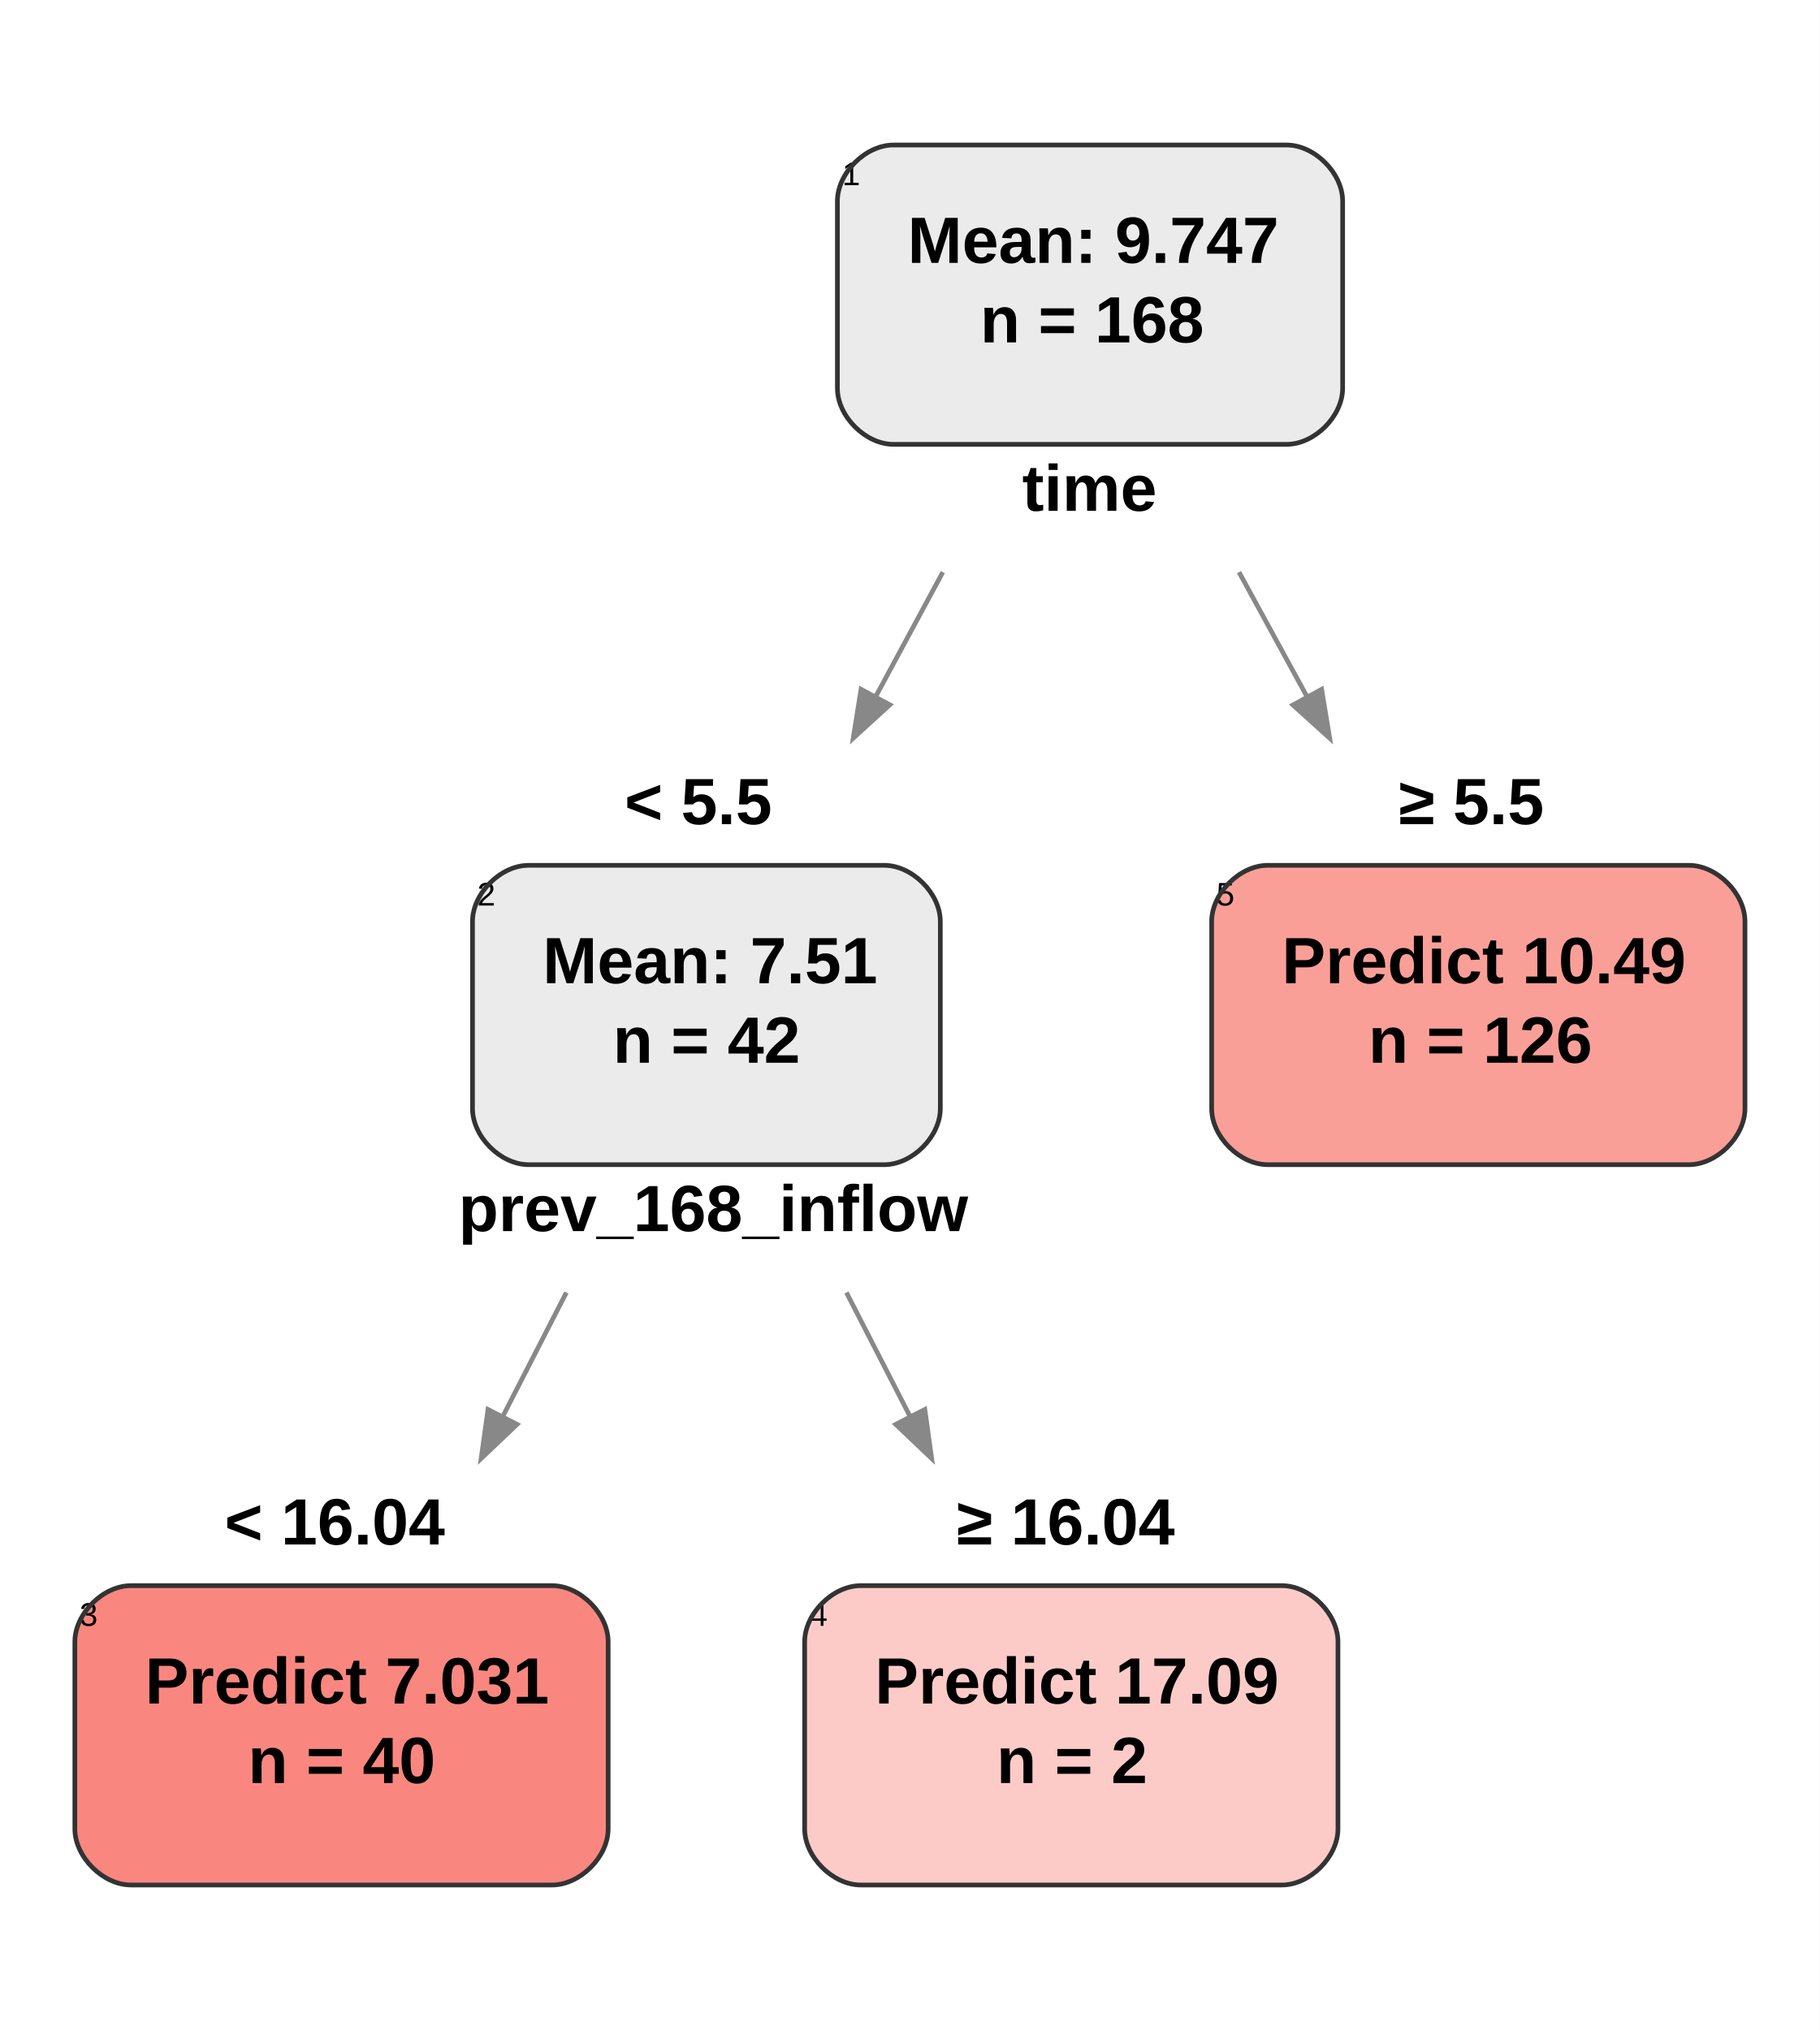
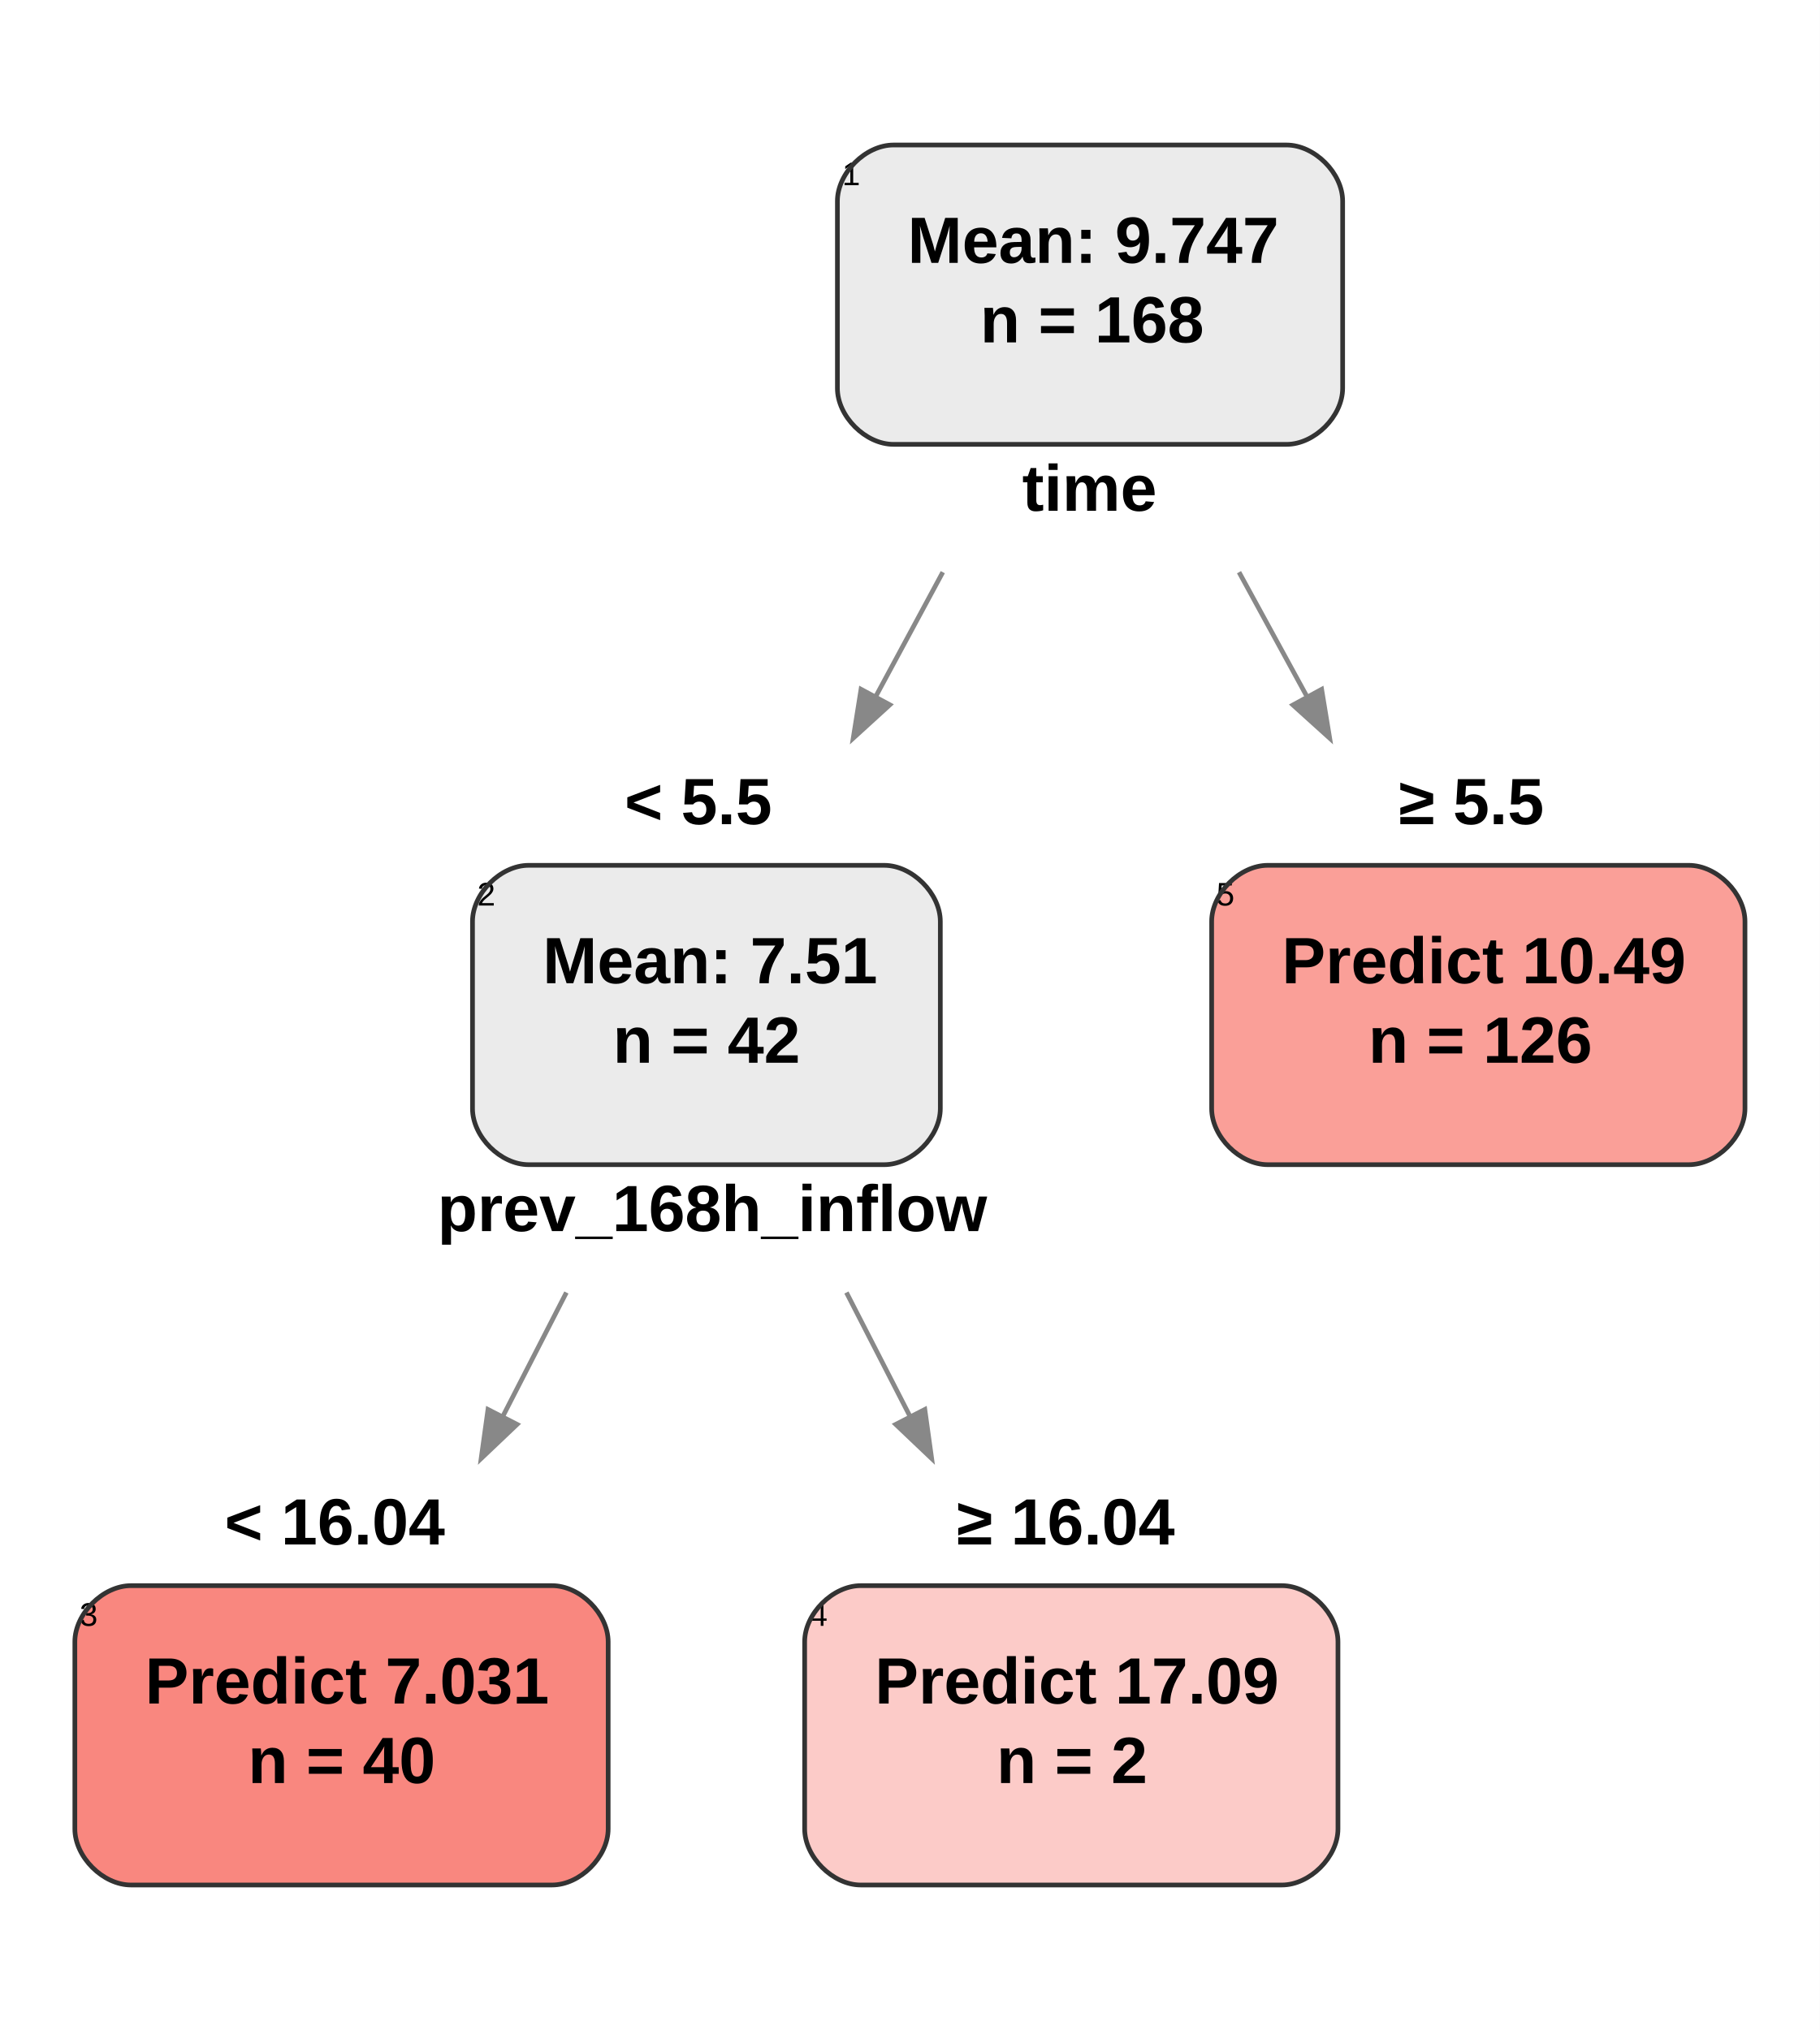
<svg xmlns="http://www.w3.org/2000/svg" width="389pt" height="434pt" viewBox="0.00 0.00 389.00 434.00">
  <g id="graph0" class="graph" transform="scale(1 1) rotate(0) translate(4 430)">
    <polygon fill="white" stroke="transparent" points="-4,4 -4,-430 385,-430 385,4 -4,4" />
    <g id="node1" class="node">
      <text text-anchor="start" x="227" y="-407.8" font-family="Arial" font-weight="bold" font-size="14.00"> </text>
      <path fill="#ebebeb" stroke="transparent" d="M187,-335C187,-335 271,-335 271,-335 277,-335 283,-341 283,-347 283,-347 283,-387 283,-387 283,-393 277,-399 271,-399 271,-399 187,-399 187,-399 181,-399 175,-393 175,-387 175,-387 175,-347 175,-347 175,-341 181,-335 187,-335" />
      <text text-anchor="start" x="176" y="-396.4" font-family="Arial" font-size="2.00"> </text>
      <text text-anchor="start" x="176" y="-390.4" font-family="Arial" font-size="7.00">  1</text>
      <text text-anchor="start" x="190" y="-373.8" font-family="Arial" font-weight="bold" font-size="14.00">Mean: 9.747</text>
      <text text-anchor="start" x="205.5" y="-356.8" font-family="Arial" font-weight="bold" font-size="14.00">n = 168</text>
      <text text-anchor="start" x="227.5" y="-338.8" font-family="Arial" font-size="9.00"> </text>
      <path fill="none" stroke="#333333" d="M187,-335C187,-335 271,-335 271,-335 277,-335 283,-341 283,-347 283,-347 283,-387 283,-387 283,-393 277,-399 271,-399 271,-399 187,-399 187,-399 181,-399 175,-393 175,-387 175,-387 175,-347 175,-347 175,-341 181,-335 187,-335" />
      <text text-anchor="start" x="214.5" y="-320.8" font-family="Arial" font-weight="bold" font-size="14.00">time</text>
    </g>
    <g id="node2" class="node">
      <text text-anchor="start" x="129.5" y="-253.8" font-family="Arial" font-weight="bold" font-size="14.00"> &lt; 5.5</text>
      <text text-anchor="start" x="79" y="-209.3" font-family="Arial" font-size="14.00">    </text>
      <path fill="#ebebeb" stroke="transparent" d="M109,-181C109,-181 185,-181 185,-181 191,-181 197,-187 197,-193 197,-193 197,-233 197,-233 197,-239 191,-245 185,-245 185,-245 109,-245 109,-245 103,-245 97,-239 97,-233 97,-233 97,-193 97,-193 97,-187 103,-181 109,-181" />
      <text text-anchor="start" x="98" y="-242.4" font-family="Arial" font-size="2.00"> </text>
      <text text-anchor="start" x="98" y="-236.4" font-family="Arial" font-size="7.00">  2</text>
      <text text-anchor="start" x="112" y="-219.8" font-family="Arial" font-weight="bold" font-size="14.00">Mean: 7.51</text>
      <text text-anchor="start" x="127" y="-202.8" font-family="Arial" font-weight="bold" font-size="14.00">n = 42</text>
      <text text-anchor="start" x="145.5" y="-184.8" font-family="Arial" font-size="9.00"> </text>
      <path fill="none" stroke="#333333" d="M109,-181C109,-181 185,-181 185,-181 191,-181 197,-187 197,-193 197,-193 197,-233 197,-233 197,-239 191,-245 185,-245 185,-245 109,-245 109,-245 103,-245 97,-239 97,-233 97,-233 97,-193 97,-193 97,-187 103,-181 109,-181" />
      <text text-anchor="start" x="199" y="-209.3" font-family="Arial" font-size="14.00">    </text>
-       <text text-anchor="start" x="94" y="-166.8" font-family="Arial" font-weight="bold" font-size="14.00">prev_168_inflow</text>
+       <text text-anchor="start" x="89.5" y="-166.8" font-family="Arial" font-weight="bold" font-size="14.00">prev_168h_inflow</text>
    </g>
    <g id="edge1" class="edge">
      <path fill="none" stroke="#888888" d="M197.53,-307.67C192.82,-298.94 187.94,-289.88 183.14,-280.99" />
      <polygon fill="#888888" stroke="#888888" points="186.21,-279.32 178.38,-272.18 180.05,-282.64 186.21,-279.32" />
    </g>
    <g id="node3" class="node">
      <text text-anchor="start" x="295" y="-253.8" font-family="Arial" font-weight="bold" font-size="14.00"> ≥ 5.5</text>
      <path fill="#f8766d" fill-opacity="0.702" stroke="transparent" d="M267,-181C267,-181 357,-181 357,-181 363,-181 369,-187 369,-193 369,-193 369,-233 369,-233 369,-239 363,-245 357,-245 357,-245 267,-245 267,-245 261,-245 255,-239 255,-233 255,-233 255,-193 255,-193 255,-187 261,-181 267,-181" />
      <text text-anchor="start" x="256" y="-242.4" font-family="Arial" font-size="2.00"> </text>
      <text text-anchor="start" x="256" y="-236.4" font-family="Arial" font-size="7.00">  5</text>
      <text text-anchor="start" x="270" y="-219.8" font-family="Arial" font-weight="bold" font-size="14.00">Predict 10.49</text>
      <text text-anchor="start" x="288.5" y="-202.8" font-family="Arial" font-weight="bold" font-size="14.00">n = 126</text>
      <text text-anchor="start" x="310.5" y="-184.8" font-family="Arial" font-size="9.00"> </text>
      <path fill="none" stroke="#333333" d="M267,-181C267,-181 357,-181 357,-181 363,-181 369,-187 369,-193 369,-193 369,-233 369,-233 369,-239 363,-245 357,-245 357,-245 267,-245 267,-245 261,-245 255,-239 255,-233 255,-233 255,-193 255,-193 255,-187 261,-181 267,-181" />
      <text text-anchor="start" x="310" y="-166.8" font-family="Arial" font-weight="bold" font-size="14.00"> </text>
    </g>
    <g id="edge2" class="edge">
      <path fill="none" stroke="#888888" d="M260.85,-307.67C265.62,-298.94 270.56,-289.88 275.42,-280.99" />
      <polygon fill="#888888" stroke="#888888" points="278.51,-282.63 280.23,-272.18 272.37,-279.28 278.51,-282.63" />
    </g>
    <g id="node4" class="node">
      <text text-anchor="start" x="44" y="-99.8" font-family="Arial" font-weight="bold" font-size="14.00"> &lt; 16.04</text>
      <path fill="#f8766d" fill-opacity="0.875" stroke="transparent" d="M24,-27C24,-27 114,-27 114,-27 120,-27 126,-33 126,-39 126,-39 126,-79 126,-79 126,-85 120,-91 114,-91 114,-91 24,-91 24,-91 18,-91 12,-85 12,-79 12,-79 12,-39 12,-39 12,-33 18,-27 24,-27" />
      <text text-anchor="start" x="13" y="-88.4" font-family="Arial" font-size="2.00"> </text>
      <text text-anchor="start" x="13" y="-82.4" font-family="Arial" font-size="7.00">  3</text>
      <text text-anchor="start" x="27" y="-65.8" font-family="Arial" font-weight="bold" font-size="14.00">Predict 7.031</text>
      <text text-anchor="start" x="49" y="-48.8" font-family="Arial" font-weight="bold" font-size="14.00">n = 40</text>
      <text text-anchor="start" x="67.5" y="-30.8" font-family="Arial" font-size="9.00"> </text>
      <path fill="none" stroke="#333333" d="M24,-27C24,-27 114,-27 114,-27 120,-27 126,-33 126,-39 126,-39 126,-79 126,-79 126,-85 120,-91 114,-91 114,-91 24,-91 24,-91 18,-91 12,-85 12,-79 12,-79 12,-39 12,-39 12,-33 18,-27 24,-27" />
      <text text-anchor="start" x="67" y="-12.8" font-family="Arial" font-weight="bold" font-size="14.00"> </text>
    </g>
    <g id="edge3" class="edge">
      <path fill="none" stroke="#888888" d="M117.07,-153.67C112.63,-145.03 108.04,-136.07 103.52,-127.27" />
      <polygon fill="#888888" stroke="#888888" points="106.53,-125.48 98.85,-118.18 100.31,-128.67 106.53,-125.48" />
    </g>
    <g id="node5" class="node">
      <text text-anchor="start" x="200.5" y="-99.8" font-family="Arial" font-weight="bold" font-size="14.00"> ≥ 16.04</text>
      <path fill="#f8766d" fill-opacity="0.376" stroke="transparent" d="M180,-27C180,-27 270,-27 270,-27 276,-27 282,-33 282,-39 282,-39 282,-79 282,-79 282,-85 276,-91 270,-91 270,-91 180,-91 180,-91 174,-91 168,-85 168,-79 168,-79 168,-39 168,-39 168,-33 174,-27 180,-27" />
      <text text-anchor="start" x="169" y="-88.4" font-family="Arial" font-size="2.00"> </text>
      <text text-anchor="start" x="169" y="-82.4" font-family="Arial" font-size="7.00">  4</text>
      <text text-anchor="start" x="183" y="-65.8" font-family="Arial" font-weight="bold" font-size="14.00">Predict 17.09</text>
      <text text-anchor="start" x="209" y="-48.8" font-family="Arial" font-weight="bold" font-size="14.00">n = 2</text>
      <text text-anchor="start" x="223.5" y="-30.8" font-family="Arial" font-size="9.00"> </text>
      <path fill="none" stroke="#333333" d="M180,-27C180,-27 270,-27 270,-27 276,-27 282,-33 282,-39 282,-39 282,-79 282,-79 282,-85 276,-91 270,-91 270,-91 180,-91 180,-91 174,-91 168,-85 168,-79 168,-79 168,-39 168,-39 168,-33 174,-27 180,-27" />
      <text text-anchor="start" x="223" y="-12.8" font-family="Arial" font-weight="bold" font-size="14.00"> </text>
    </g>
    <g id="edge4" class="edge">
      <path fill="none" stroke="#888888" d="M176.93,-153.67C181.37,-145.03 185.96,-136.07 190.48,-127.27" />
      <polygon fill="#888888" stroke="#888888" points="193.69,-128.67 195.15,-118.18 187.47,-125.48 193.69,-128.67" />
    </g>
  </g>
</svg>
